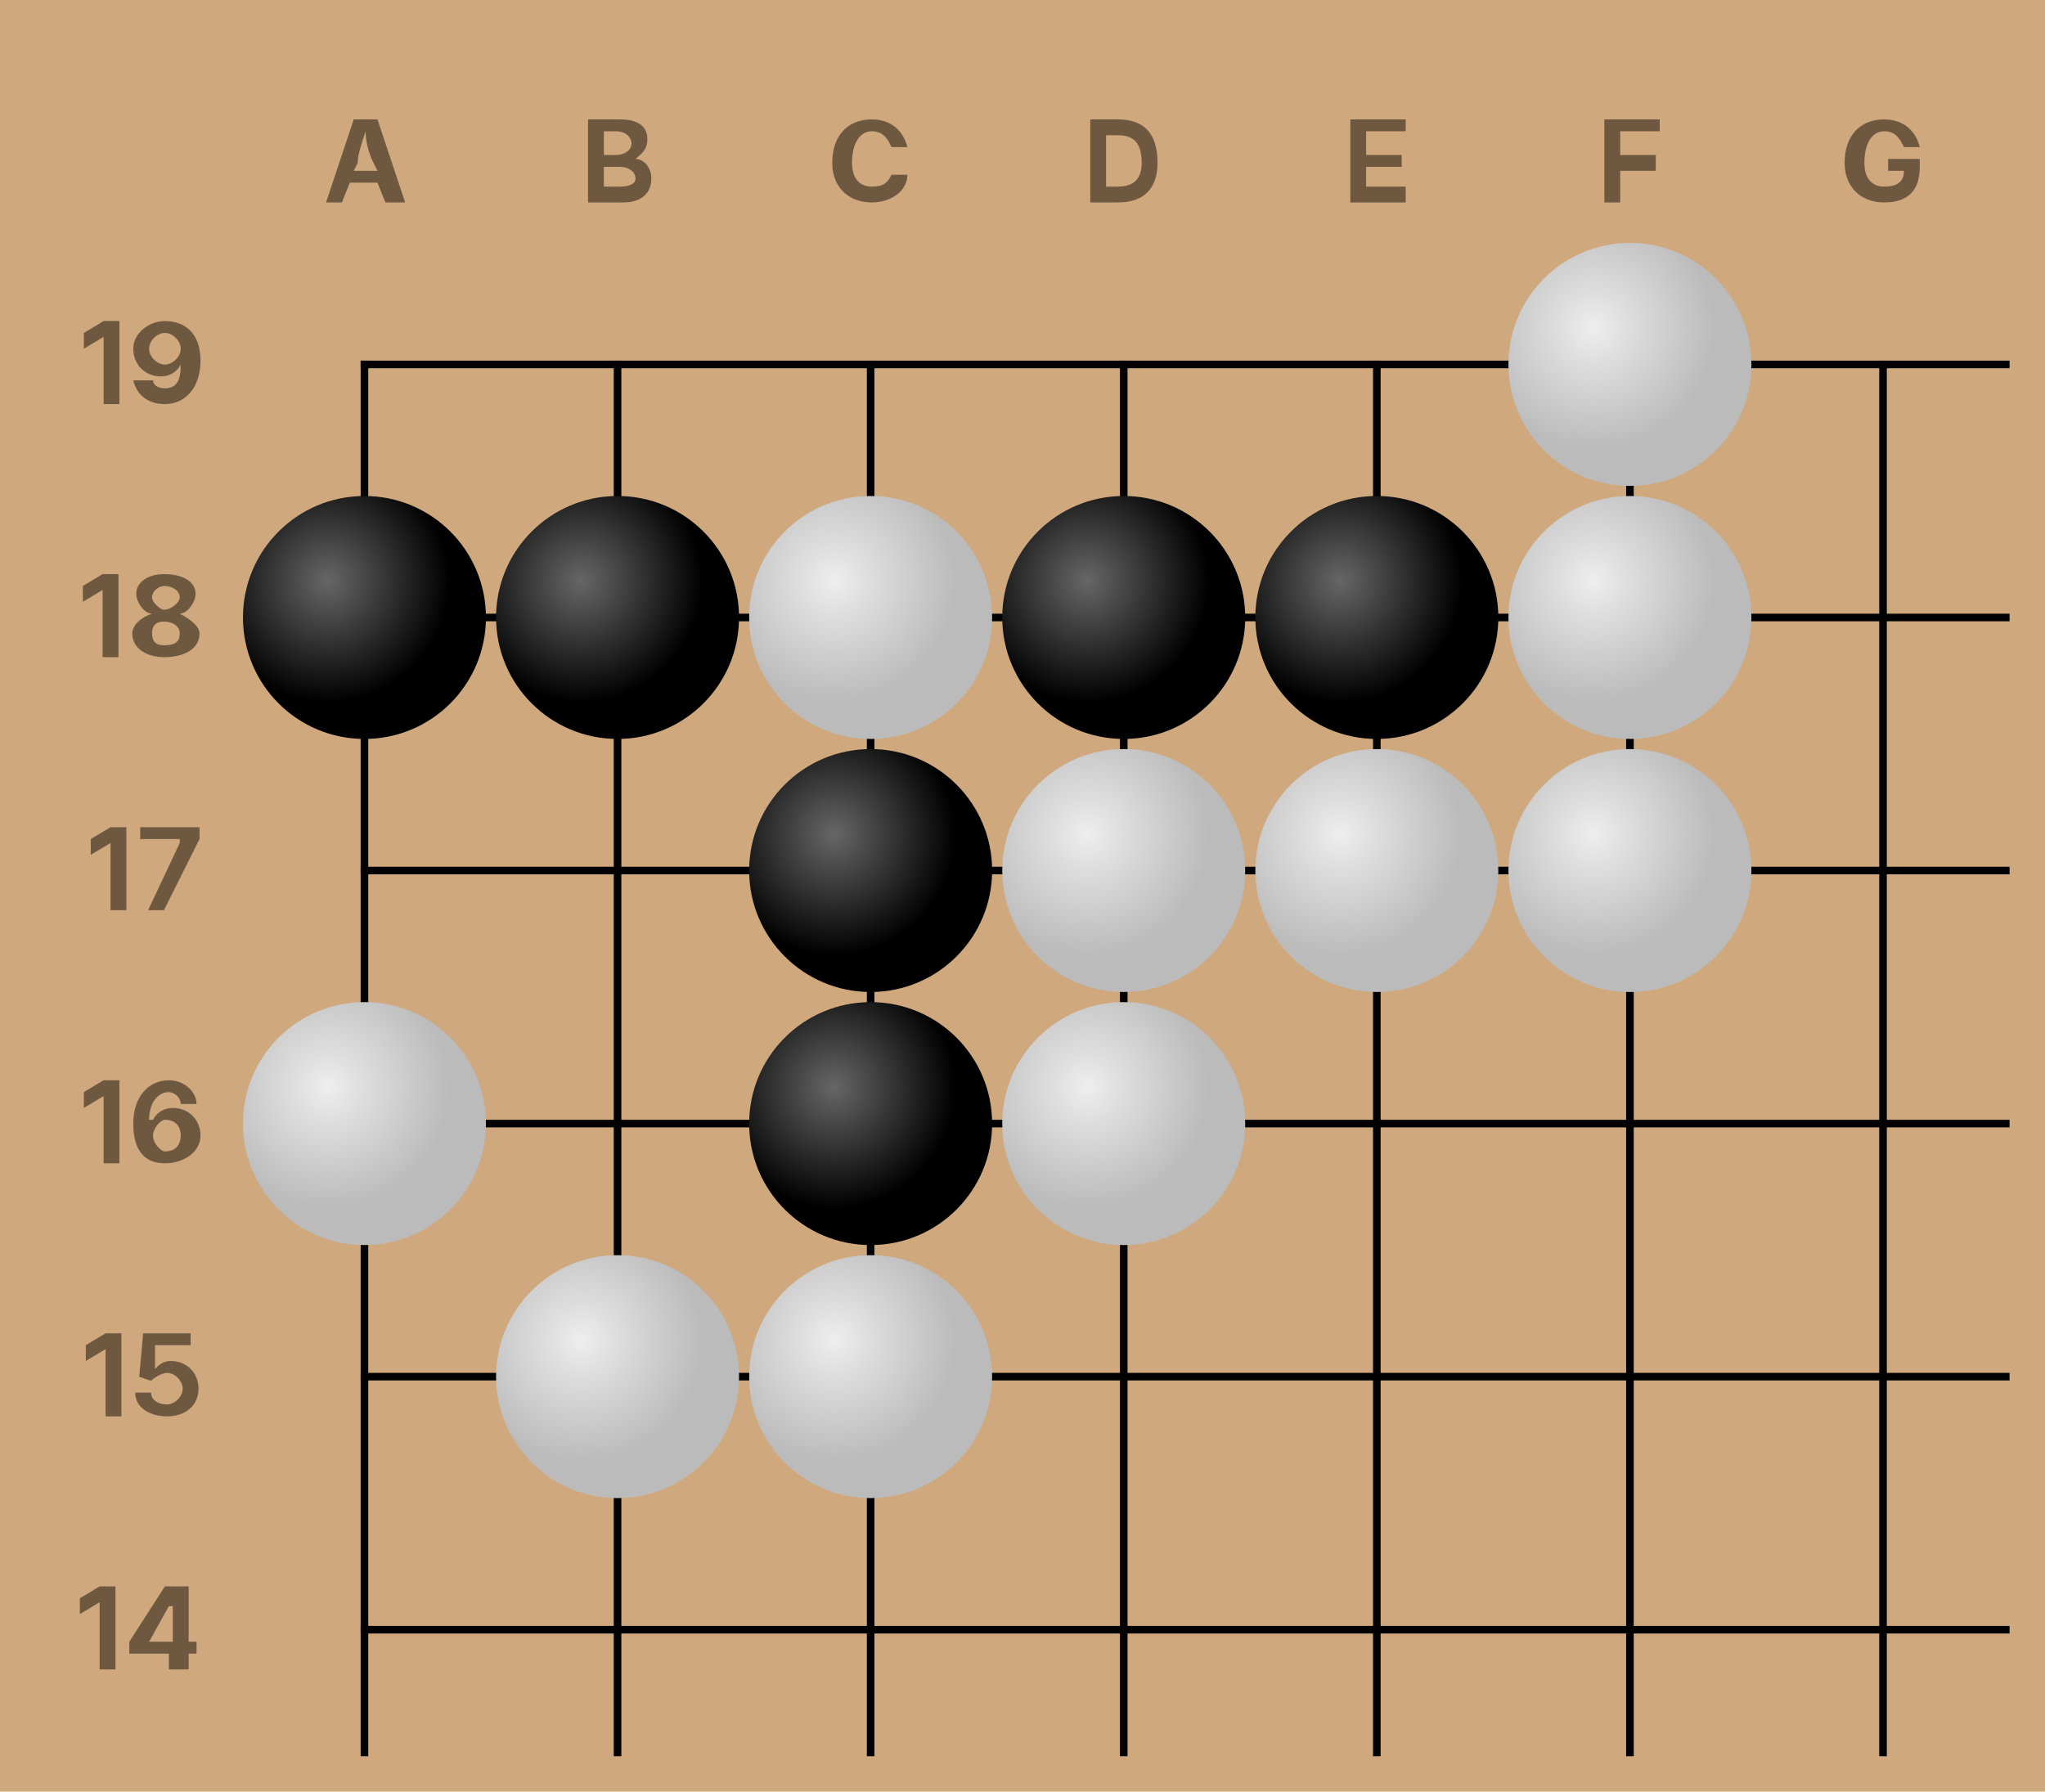
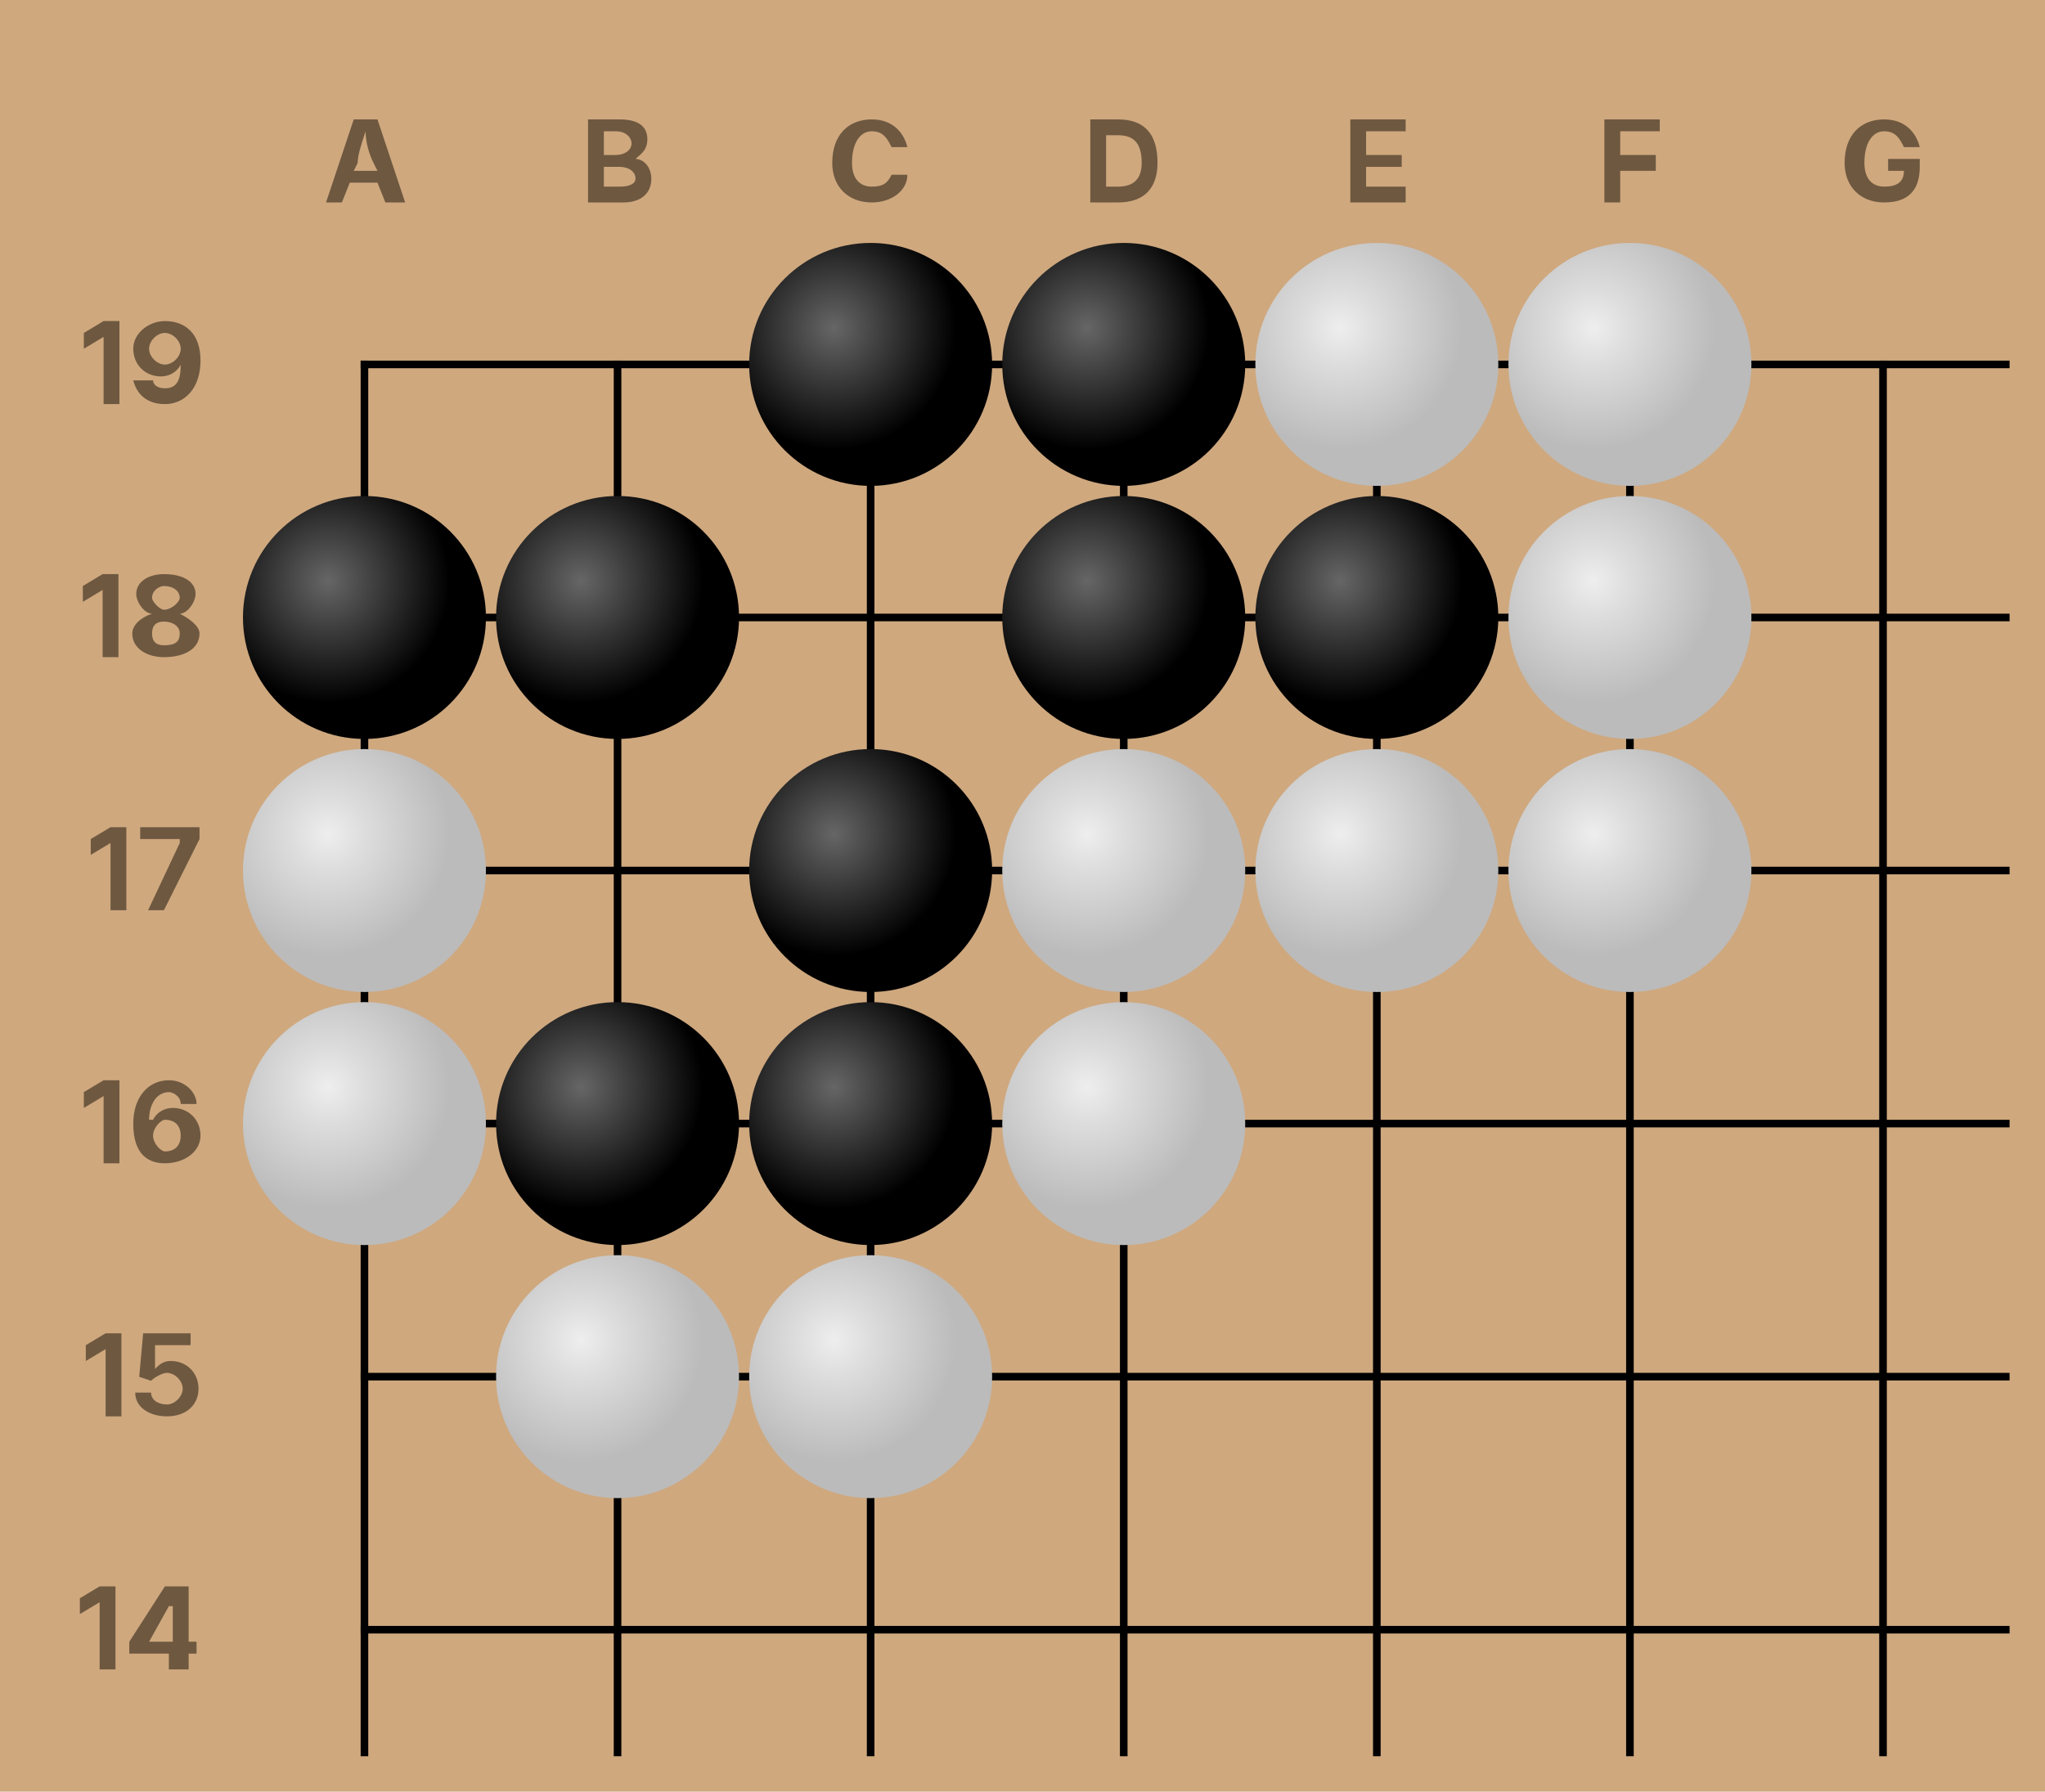
<svg xmlns="http://www.w3.org/2000/svg" font-family="Inter" font-size="0.45" font-weight="700" viewBox="0 0 800 700.99" width="800">
  <defs>
    <clipPath id="board-clip">
      <rect height="6" width="7" x="-0.5" y="-0.5" />
    </clipPath>
    <marker id="linehead" markerHeight="4" markerWidth="4" refX="2" refY="2">
      <circle cx="2" cy="2" r="2" />
    </marker>
    <marker id="arrowhead" markerHeight="5" markerWidth="7" orient="auto" refX="7" refY="2.5">
      <polygon points="0 0, 7 2.5, 0 5" />
    </marker>
    <radialGradient cx="35%" cy="35%" id="black-stone-fill">
      <stop offset="0%" stop-color="#666" />
      <stop offset="100%" stop-color="black" />
    </radialGradient>
    <radialGradient cx="35%" cy="35%" id="white-stone-fill">
      <stop offset="0%" stop-color="#eee" />
      <stop offset="30%" stop-color="#ddd" />
      <stop offset="100%" stop-color="#bbb" />
    </radialGradient>
  </defs>
  <rect fill="#cfa87e" height="100%" width="100%" x="0" y="0" />
  <g id="diagram" transform="scale(99.0099, 99.0099)">
    <g id="board-view" transform="translate(1.44, 1.44)">
      <g clip-path="url(#board-clip)" id="goban">
        <g id="lines" stroke="black" stroke-linecap="square" stroke-width="0.03">
          <line x1="0" x2="0" y1="0" y2="18" />
          <line x1="1" x2="1" y1="0" y2="18" />
          <line x1="2" x2="2" y1="0" y2="18" />
          <line x1="3" x2="3" y1="0" y2="18" />
          <line x1="4" x2="4" y1="0" y2="18" />
          <line x1="5" x2="5" y1="0" y2="18" />
          <line x1="6" x2="6" y1="0" y2="18" />
          <line x1="7" x2="7" y1="0" y2="18" />
          <line x1="8" x2="8" y1="0" y2="18" />
          <line x1="9" x2="9" y1="0" y2="18" />
          <line x1="10" x2="10" y1="0" y2="18" />
          <line x1="11" x2="11" y1="0" y2="18" />
          <line x1="12" x2="12" y1="0" y2="18" />
          <line x1="13" x2="13" y1="0" y2="18" />
          <line x1="14" x2="14" y1="0" y2="18" />
          <line x1="15" x2="15" y1="0" y2="18" />
          <line x1="16" x2="16" y1="0" y2="18" />
          <line x1="17" x2="17" y1="0" y2="18" />
          <line x1="18" x2="18" y1="0" y2="18" />
          <line x1="0" x2="18" y1="0" y2="0" />
          <line x1="0" x2="18" y1="1" y2="1" />
          <line x1="0" x2="18" y1="2" y2="2" />
          <line x1="0" x2="18" y1="3" y2="3" />
          <line x1="0" x2="18" y1="4" y2="4" />
          <line x1="0" x2="18" y1="5" y2="5" />
          <line x1="0" x2="18" y1="6" y2="6" />
          <line x1="0" x2="18" y1="7" y2="7" />
          <line x1="0" x2="18" y1="8" y2="8" />
          <line x1="0" x2="18" y1="9" y2="9" />
          <line x1="0" x2="18" y1="10" y2="10" />
          <line x1="0" x2="18" y1="11" y2="11" />
          <line x1="0" x2="18" y1="12" y2="12" />
          <line x1="0" x2="18" y1="13" y2="13" />
          <line x1="0" x2="18" y1="14" y2="14" />
          <line x1="0" x2="18" y1="15" y2="15" />
          <line x1="0" x2="18" y1="16" y2="16" />
          <line x1="0" x2="18" y1="17" y2="17" />
          <line x1="0" x2="18" y1="18" y2="18" />
          <g fill="black" id="hoshi" stroke="none">
            <circle cx="3" cy="3" r="0.09" />
            <circle cx="3" cy="9" r="0.09" />
            <circle cx="3" cy="15" r="0.09" />
            <circle cx="9" cy="3" r="0.09" />
            <circle cx="9" cy="9" r="0.09" />
            <circle cx="9" cy="15" r="0.09" />
            <circle cx="15" cy="3" r="0.09" />
            <circle cx="15" cy="9" r="0.09" />
            <circle cx="15" cy="15" r="0.09" />
          </g>
        </g>
        <g id="stones" stroke="none">
+           <circle cx="2" cy="0" fill="url(#black-stone-fill)" r="0.48" />
+           <circle cx="3" cy="0" fill="url(#black-stone-fill)" r="0.48" />
+           <circle cx="4" cy="0" fill="url(#white-stone-fill)" r="0.48" />
          <circle cx="5" cy="0" fill="url(#white-stone-fill)" r="0.48" />
          <circle cx="0" cy="1" fill="url(#black-stone-fill)" r="0.48" />
          <circle cx="1" cy="1" fill="url(#black-stone-fill)" r="0.48" />
-           <circle cx="2" cy="1" fill="url(#white-stone-fill)" r="0.48" />
          <circle cx="3" cy="1" fill="url(#black-stone-fill)" r="0.48" />
          <circle cx="4" cy="1" fill="url(#black-stone-fill)" r="0.48" />
          <circle cx="5" cy="1" fill="url(#white-stone-fill)" r="0.48" />
+           <circle cx="0" cy="2" fill="url(#white-stone-fill)" r="0.48" />
          <circle cx="2" cy="2" fill="url(#black-stone-fill)" r="0.48" />
          <circle cx="3" cy="2" fill="url(#white-stone-fill)" r="0.48" />
          <circle cx="4" cy="2" fill="url(#white-stone-fill)" r="0.48" />
          <circle cx="5" cy="2" fill="url(#white-stone-fill)" r="0.48" />
          <circle cx="0" cy="3" fill="url(#white-stone-fill)" r="0.48" />
+           <circle cx="1" cy="3" fill="url(#black-stone-fill)" r="0.48" />
          <circle cx="2" cy="3" fill="url(#black-stone-fill)" r="0.48" />
          <circle cx="3" cy="3" fill="url(#white-stone-fill)" r="0.48" />
          <circle cx="1" cy="4" fill="url(#white-stone-fill)" r="0.48" />
          <circle cx="2" cy="4" fill="url(#white-stone-fill)" r="0.48" />
        </g>
        <g id="markup-marks" />
        <g id="markup-triangles" />
        <g id="markup-circles" />
        <g id="markup-squares" />
        <g id="markup-selected" />
        <g id="markup-dimmed" />
        <g id="markup-labels" />
        <g id="markup-lines" marker-end="url(#linehead)" marker-start="url(#linehead)" stroke="black" stroke-width="0.03" />
        <g id="markup-arrows" marker-end="url(#arrowhead)" stroke="black" stroke-width="0.03" />
      </g>
    </g>
    <g fill="#6e5840" id="board-labels" transform="translate(0.8, 0.8)">
      <g text-anchor="middle">
        <text x="0.64" y="0">A</text>
        <text x="1.64" y="0">B</text>
        <text x="2.64" y="0">C</text>
        <text x="3.64" y="0">D</text>
        <text x="4.64" y="0">E</text>
        <text x="5.64" y="0">F</text>
        <text x="6.64" y="0">G</text>
      </g>
      <g text-anchor="end">
        <text dy="0.35em" x="0" y="5.64">14</text>
        <text dy="0.35em" x="0" y="4.64">15</text>
        <text dy="0.35em" x="0" y="3.64">16</text>
        <text dy="0.35em" x="0" y="2.64">17</text>
        <text dy="0.35em" x="0" y="1.64">18</text>
        <text dy="0.35em" x="0" y="0.64">19</text>
      </g>
    </g>
  </g>
</svg>
